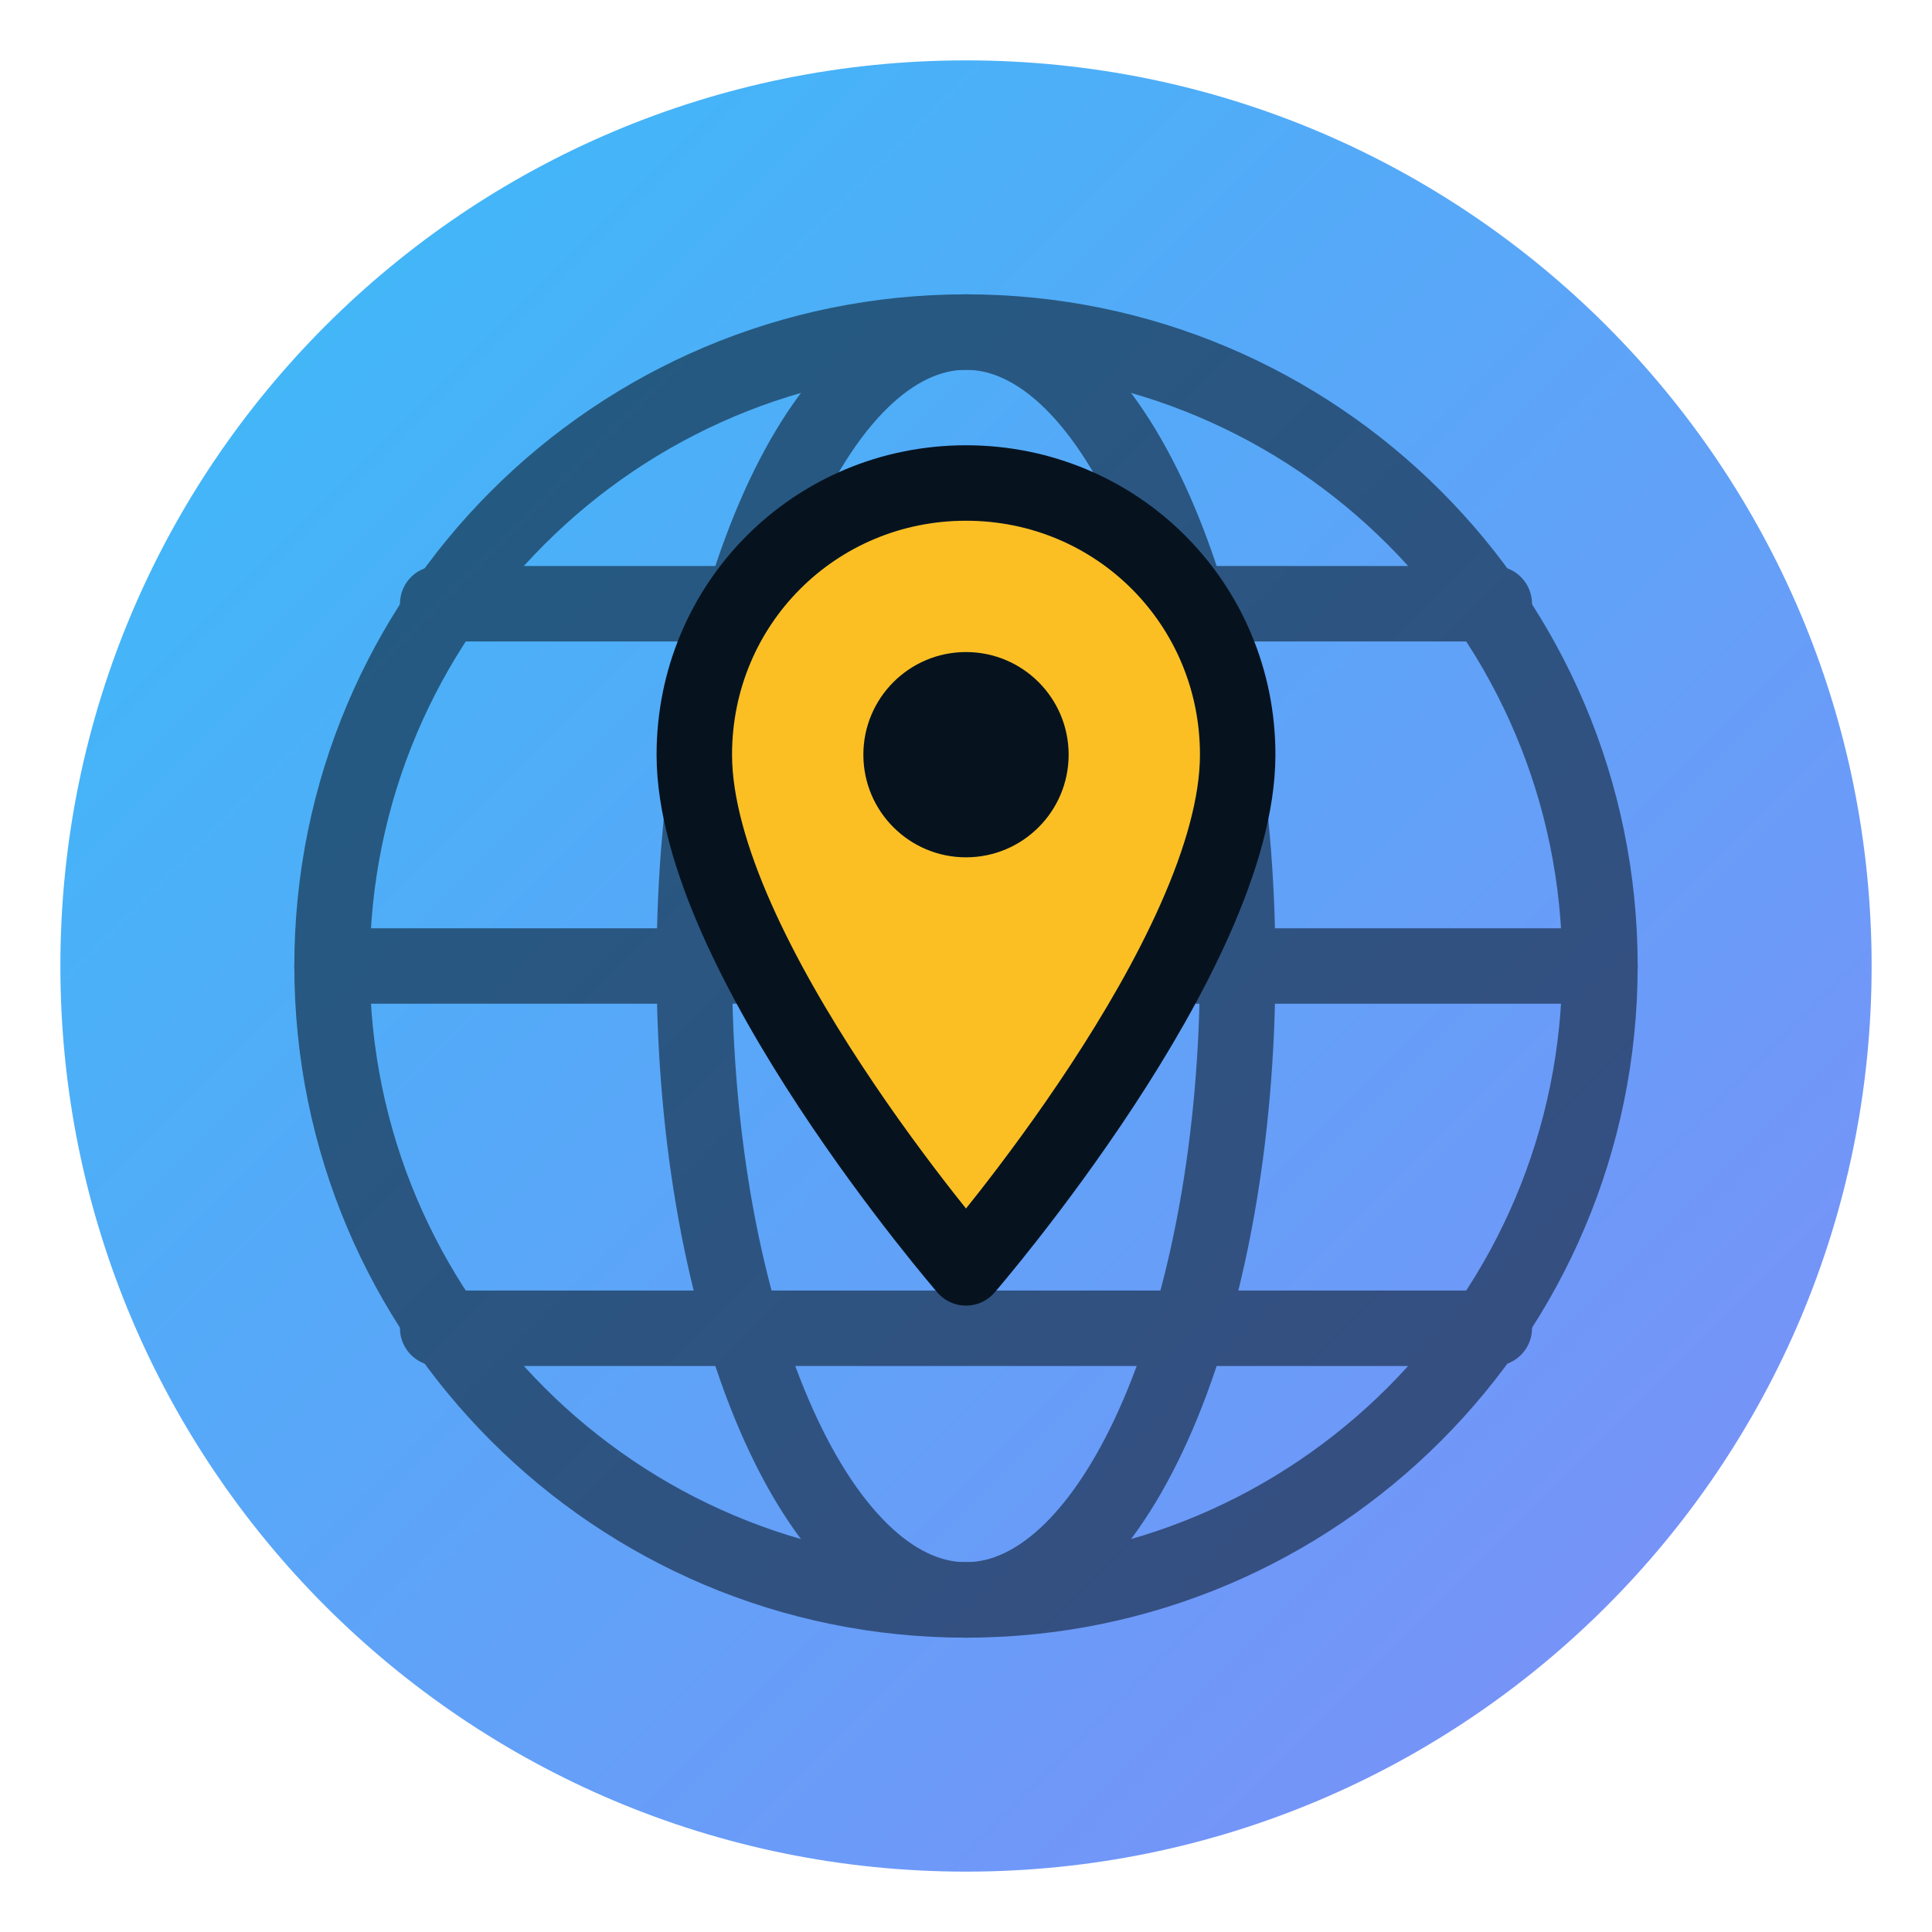
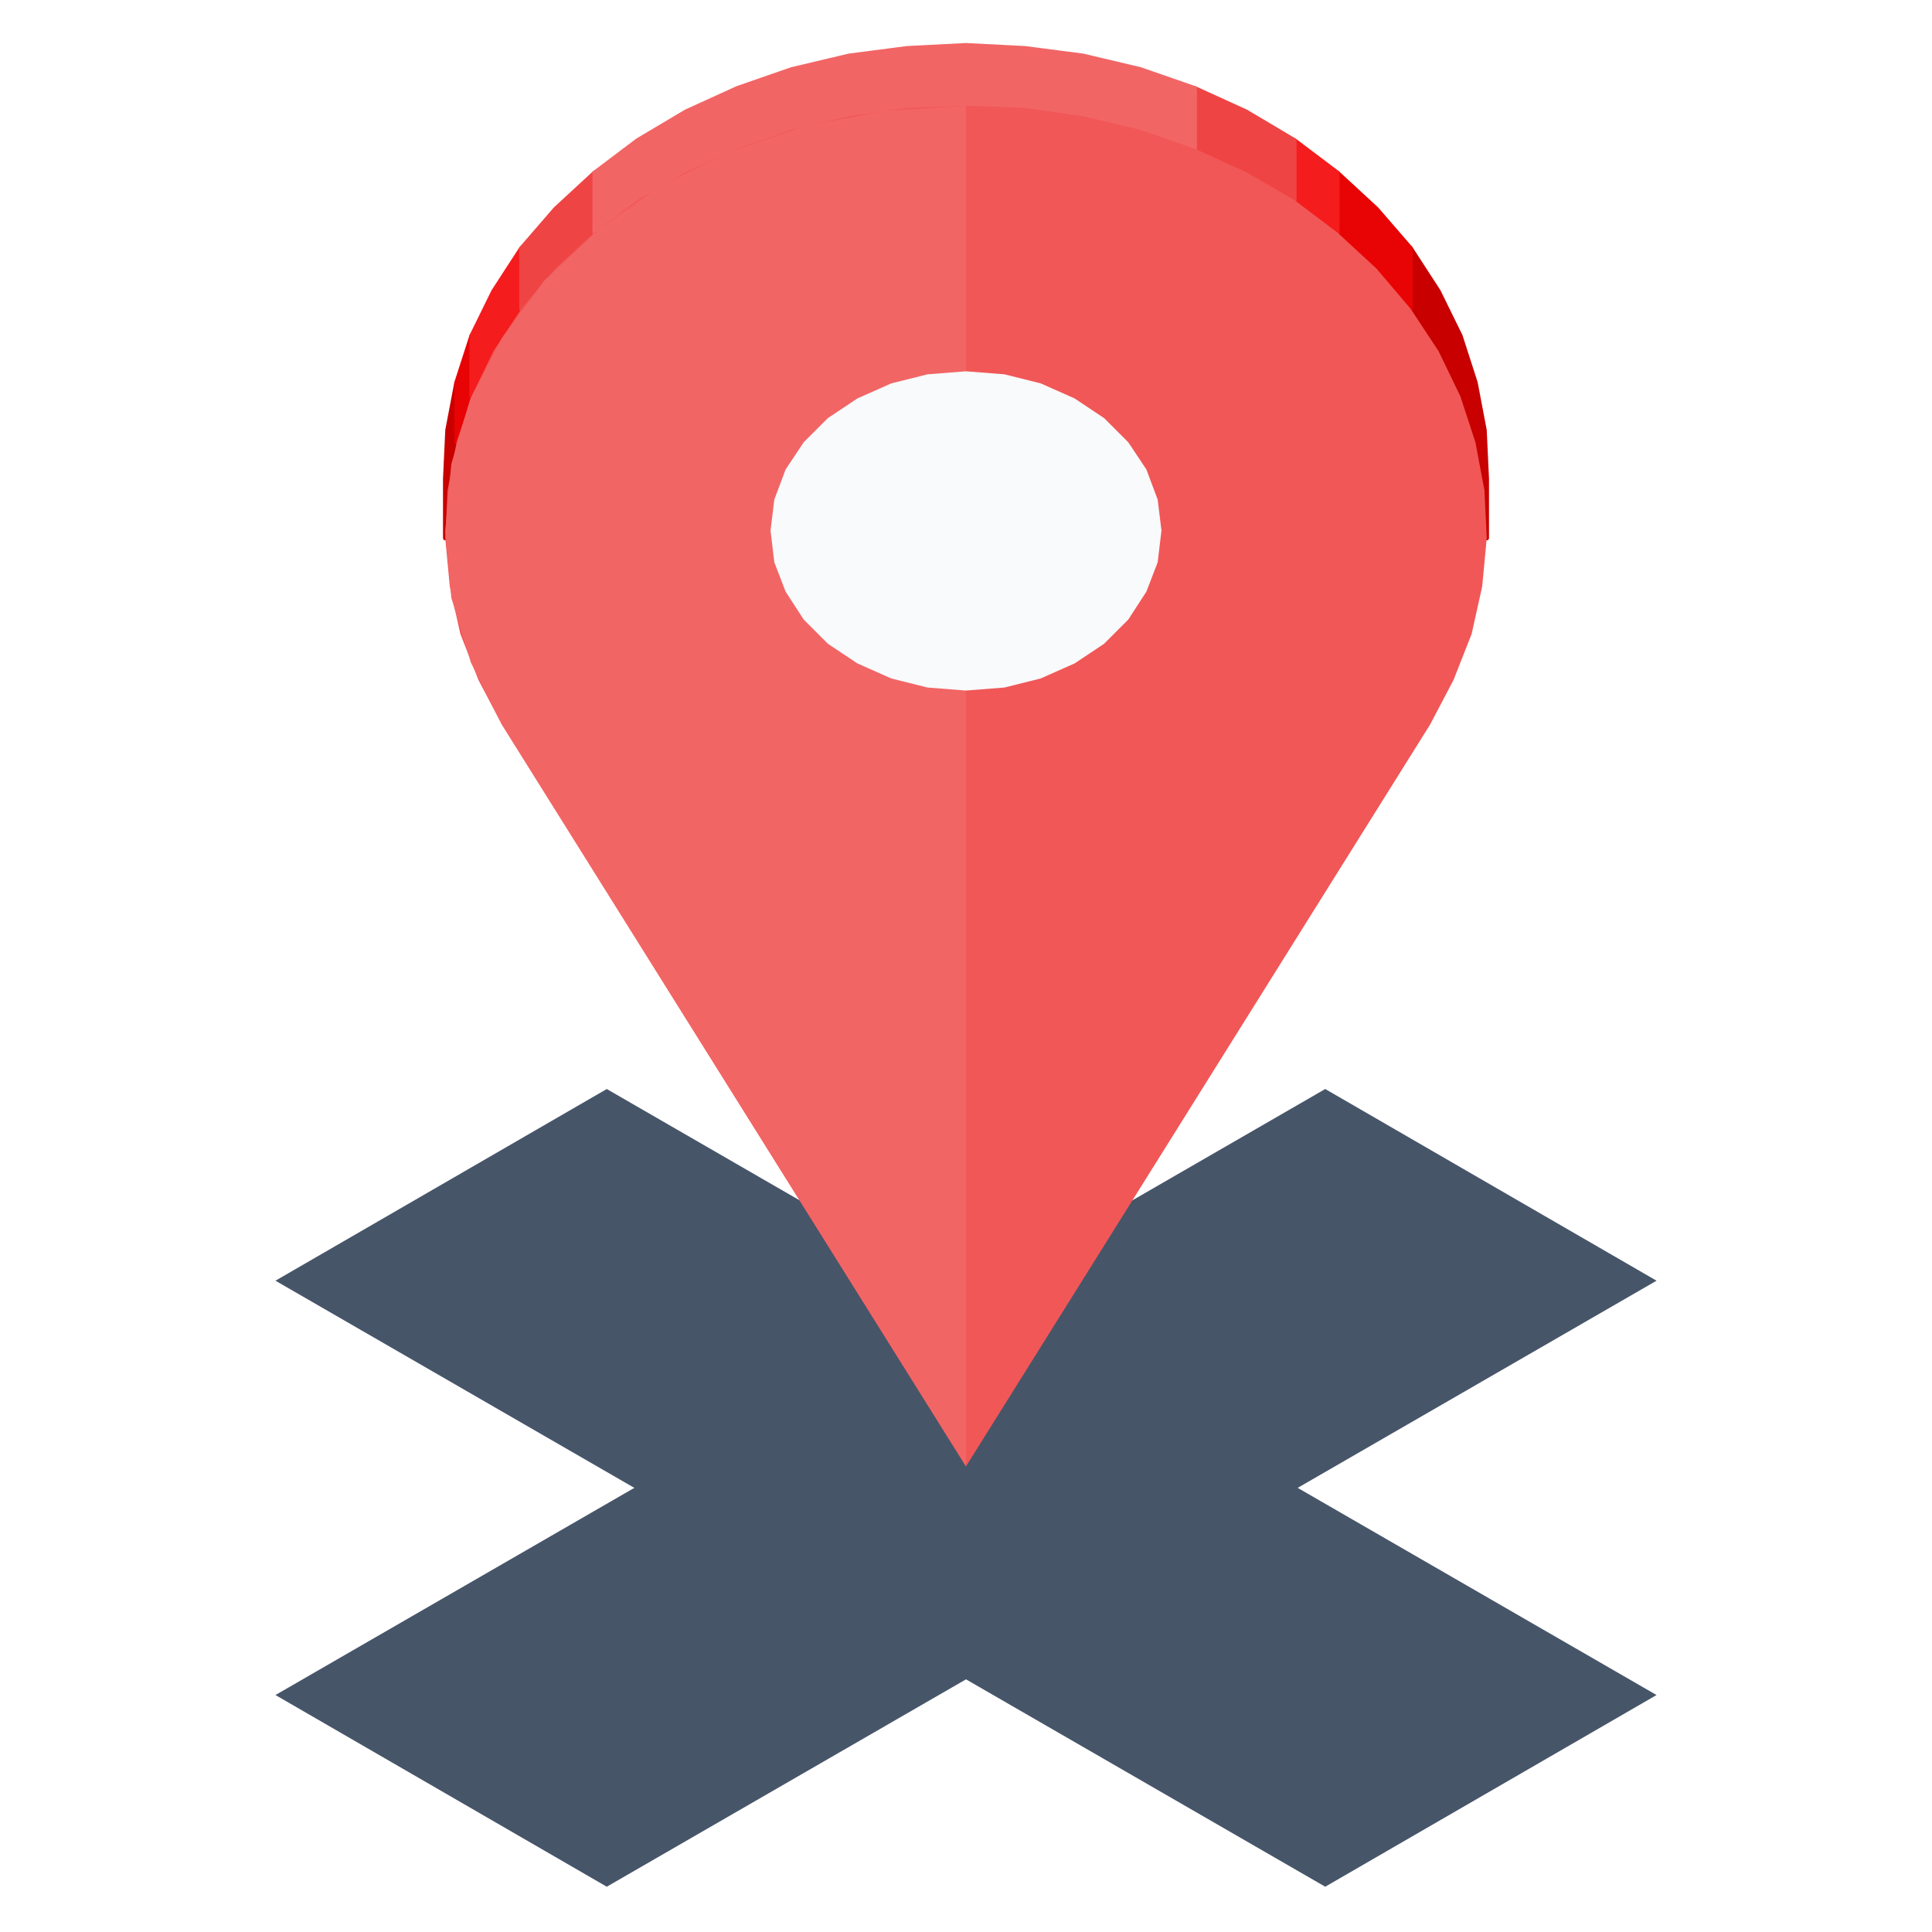
- <svg xmlns="http://www.w3.org/2000/svg" viewBox="0 0 64 64" width="64" height="64">
-   <defs>
-     <linearGradient id="g" x1="0" y1="0" x2="1" y2="1">
-       <stop offset="0" stop-color="#38bdf8" />
-       <stop offset="1" stop-color="#818cf8" />
-     </linearGradient>
-   </defs>
-   <circle cx="32" cy="32" r="30" fill="url(#g)" />
-   <g fill="none" stroke="#06131f" stroke-width="2.5" opacity="0.55">
-     <circle cx="32" cy="32" r="21" />
-     <ellipse cx="32" cy="32" rx="9" ry="21" />
-     <path d="M11 32h42M14.5 20h35M14.5 44h35" stroke-linecap="round" />
-   </g>
-   <path d="M32 16c-5 0-9 4-9 9 0 6.6 9 17 9 17s9-10.4 9-17c0-5-4-9-9-9z" fill="#fbbf24" stroke="#06131f" stroke-width="2.5" stroke-linejoin="round" />
-   <circle cx="32" cy="25" r="3.4" fill="#06131f" />
+ <svg xmlns="http://www.w3.org/2000/svg" viewBox="0 0 256 256" width="256" height="256" role="img" aria-label="Wanderguess icon">
+   <path d="M80.4,144.3L219.5,224.6L175.6,250L36.5,169.7Z" fill="#475569" />
+   <path d="M175.6,144.3L219.5,169.7L80.4,250L36.5,224.6Z" fill="#475569" />
+   <path d="M60.5,58.6L59.3,65L59,71.3L59,63.4L59.3,57L60.5,50.7ZM197,71.3L196.7,65L195.5,58.6L193.5,52.5L190.6,46.5L186.9,40.9L186.9,32.9L190.6,38.6L193.5,44.5L195.5,50.7L196.7,57L197,63.4Z" fill="#c80000" stroke="#c80000" stroke-width="0.6" stroke-linejoin="round" />
+   <path d="M62.5,52.5L60.5,58.6L60.5,50.7L62.5,44.5ZM186.9,40.9L182.4,35.6L177.2,30.8L177.2,22.9L182.4,27.7L186.9,32.9Z" fill="#e80404" stroke="#e80404" stroke-width="0.6" stroke-linejoin="round" />
+   <path d="M69.1,40.9L65.4,46.5L62.5,52.5L62.5,44.5L65.4,38.6L69.1,32.9ZM177.2,30.8L171.5,26.5L171.5,18.6L177.2,22.9Z" fill="#f41c1c" stroke="#f41c1c" stroke-width="0.6" stroke-linejoin="round" />
+   <path d="M78.8,30.8L73.6,35.6L69.1,40.9L69.1,32.9L73.6,27.7L78.8,22.9ZM171.5,26.5L165.1,22.8L158.3,19.7L158.3,11.7L165.1,14.8L171.5,18.6Z" fill="#ef4444" stroke="#ef4444" stroke-width="0.6" stroke-linejoin="round" />
+   <path d="M158.3,19.7L151.1,17.2L143.5,15.4L135.8,14.3L128,14L120.2,14.3L112.5,15.4L104.9,17.2L97.7,19.7L90.9,22.8L84.5,26.5L78.8,30.8L78.8,22.9L84.5,18.6L90.9,14.8L97.7,11.7L104.9,9.2L112.5,7.4L120.2,6.4L128,6L135.8,6.4L143.5,7.4L151.1,9.2L158.3,11.7Z" fill="#f26565" stroke="#f26565" stroke-width="0.6" stroke-linejoin="round" />
+   <path d="M128,194.3L189.5,96L192.6,90.1L195,84L196.4,77.7L197,71.3L196.7,65L195.5,58.6L193.5,52.5L190.6,46.5L186.9,40.9L182.4,35.6L177.2,30.8L171.5,26.5L165.1,22.8L158.3,19.7L151.1,17.2L143.5,15.4L135.8,14.3L128,14L120.2,14.3L112.5,15.4L104.9,17.2L97.7,19.7L90.9,22.8L84.5,26.5L78.8,30.8L73.6,35.6L69.1,40.9L65.4,46.5L62.5,52.5L60.5,58.6L59.3,65L59,71.3L59.6,77.7L61,84L63.4,90.1L66.5,96Z" fill="#f15757" />
+   <path d="M128,194.3L128,14L117.2,14.7L106.7,16.7L96.7,20.1L87.4,24.7L79.2,30.5L72.1,37.2L66.5,44.8L62.3,52.9L59.8,61.5L59,70.4L59.8,79.2L62.4,87.8L66.5,96Z" fill="#f26565" />
+   <path d="M153.9,70.3L153.4,66.2L151.9,62.2L149.5,58.6L146.3,55.4L142.4,52.8L137.9,50.8L133.1,49.6L128,49.2L122.9,49.6L118.1,50.8L113.6,52.8L109.7,55.4L106.5,58.6L104.1,62.2L102.6,66.2L102.1,70.3L102.6,74.5L104.1,78.4L106.5,82.1L109.7,85.3L113.6,87.9L118.1,89.9L122.9,91.1L128,91.5L133.1,91.1L137.9,89.9L142.4,87.9L146.3,85.3L149.5,82.1L151.9,78.4L153.4,74.5Z" fill="#F8FAFC" />
</svg>
